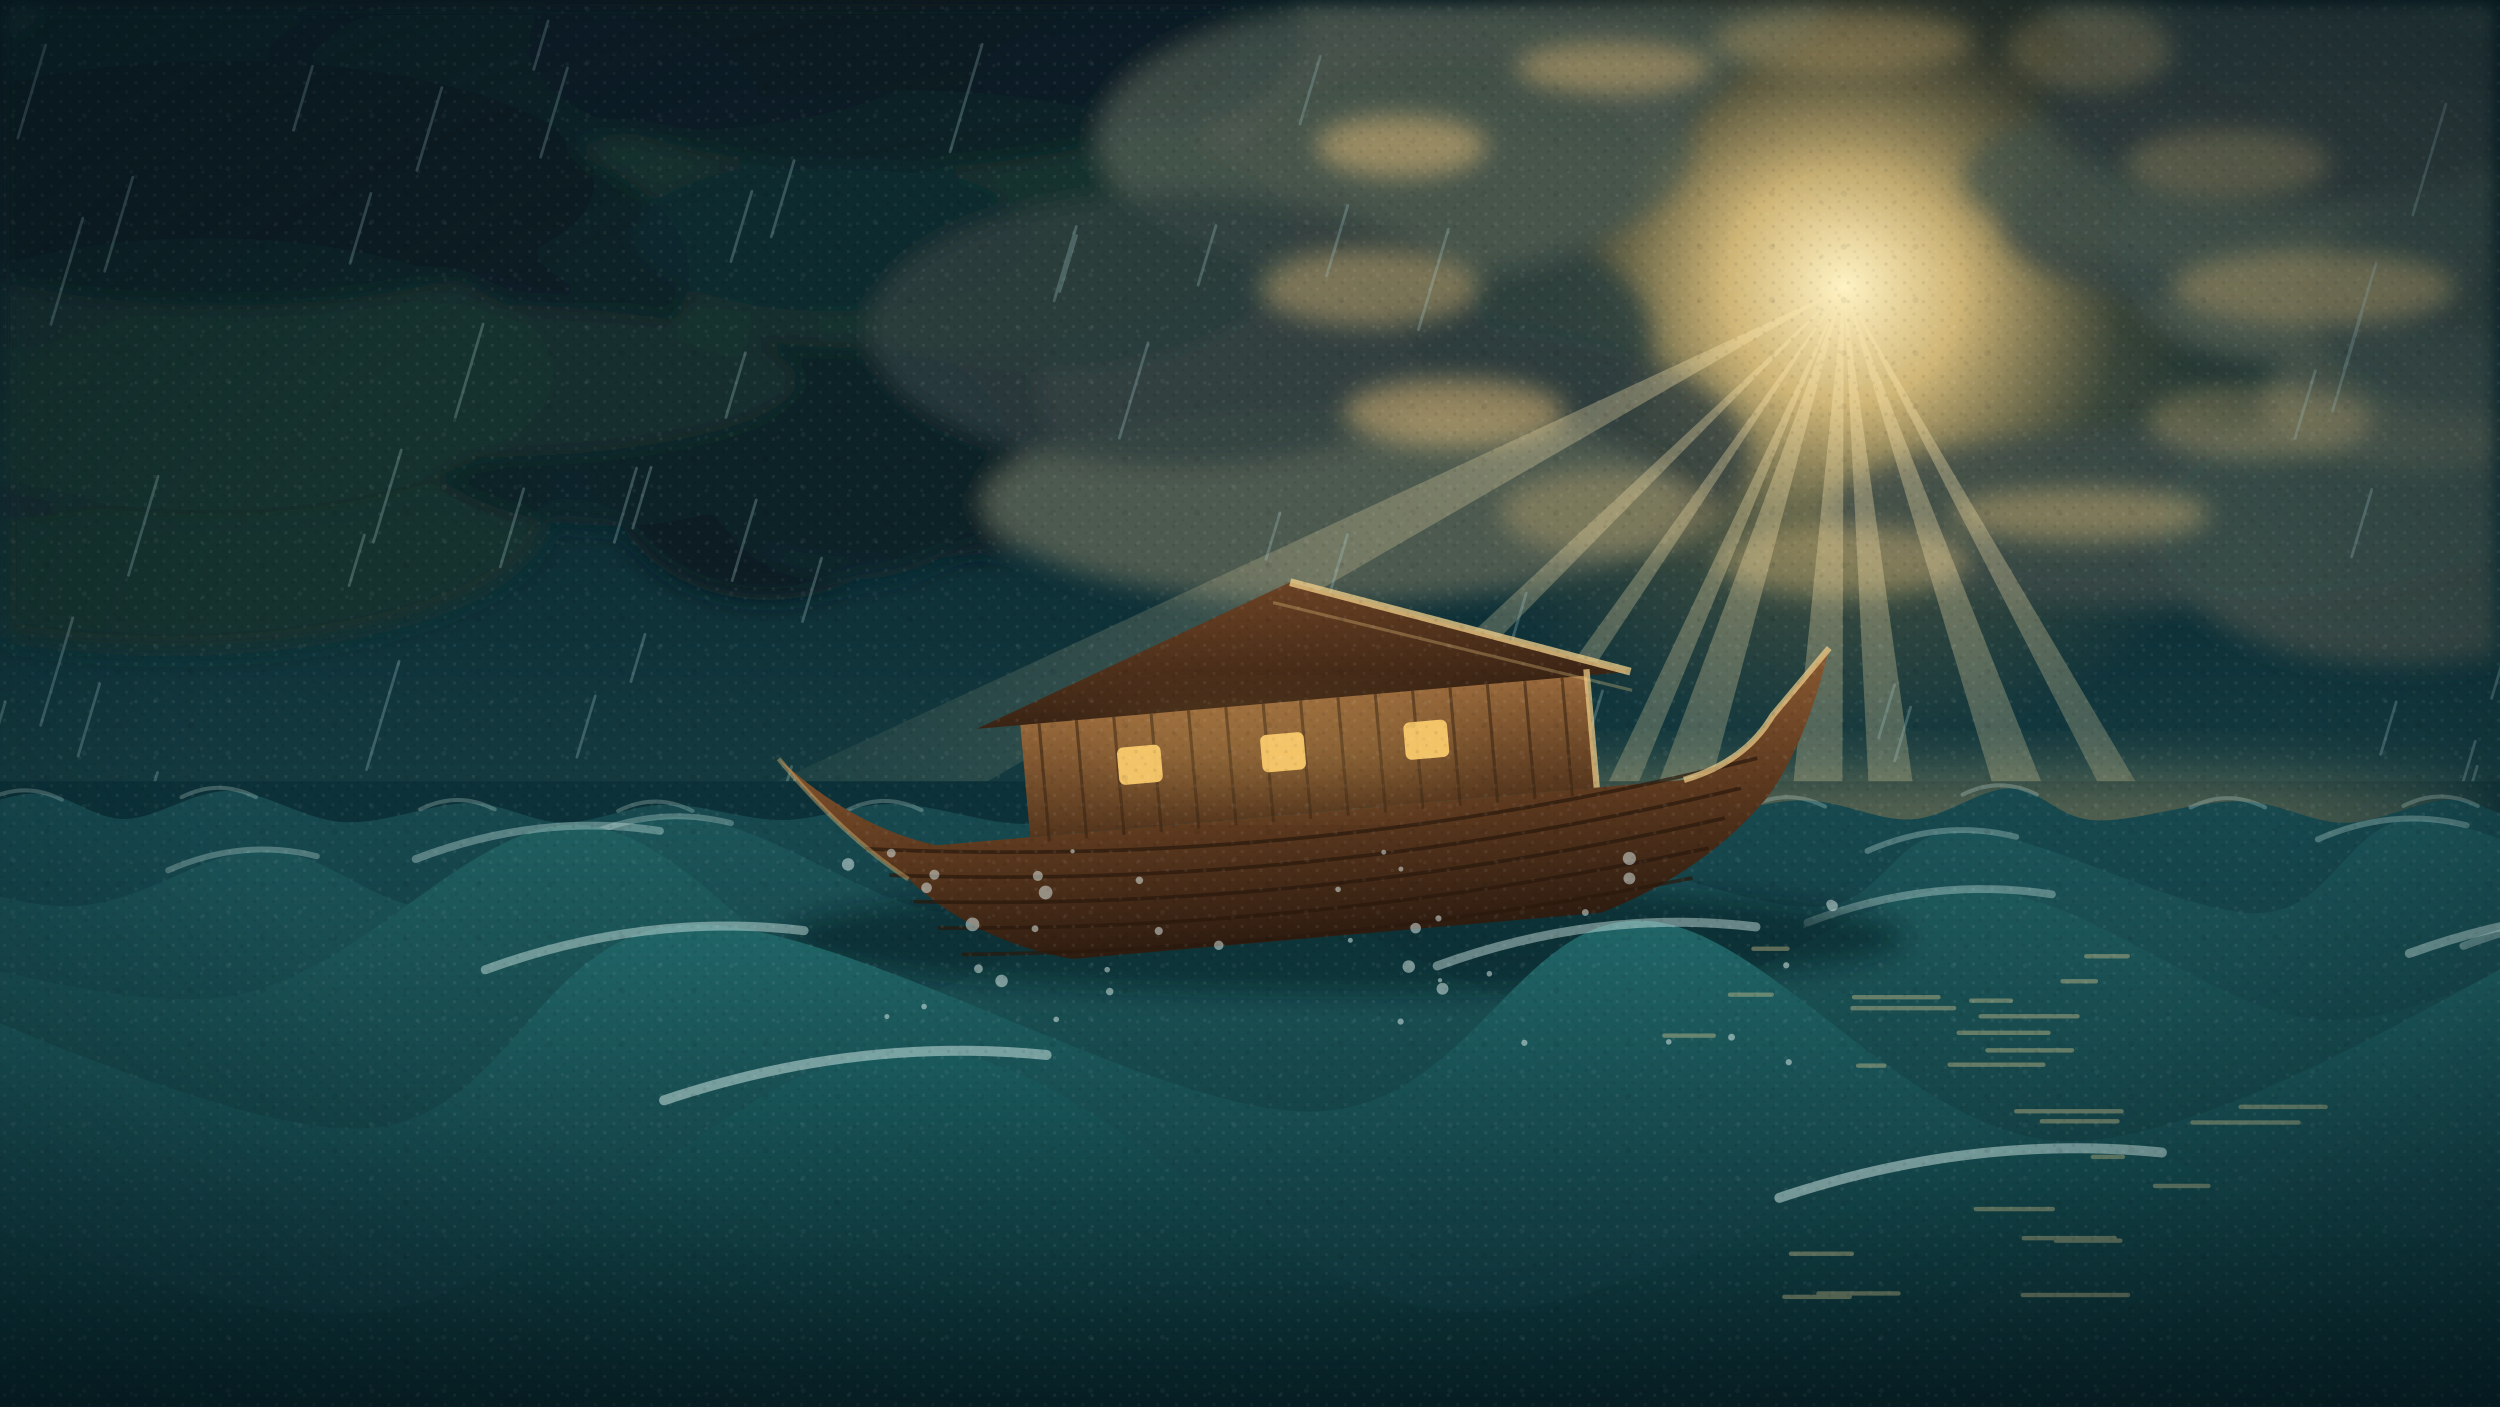
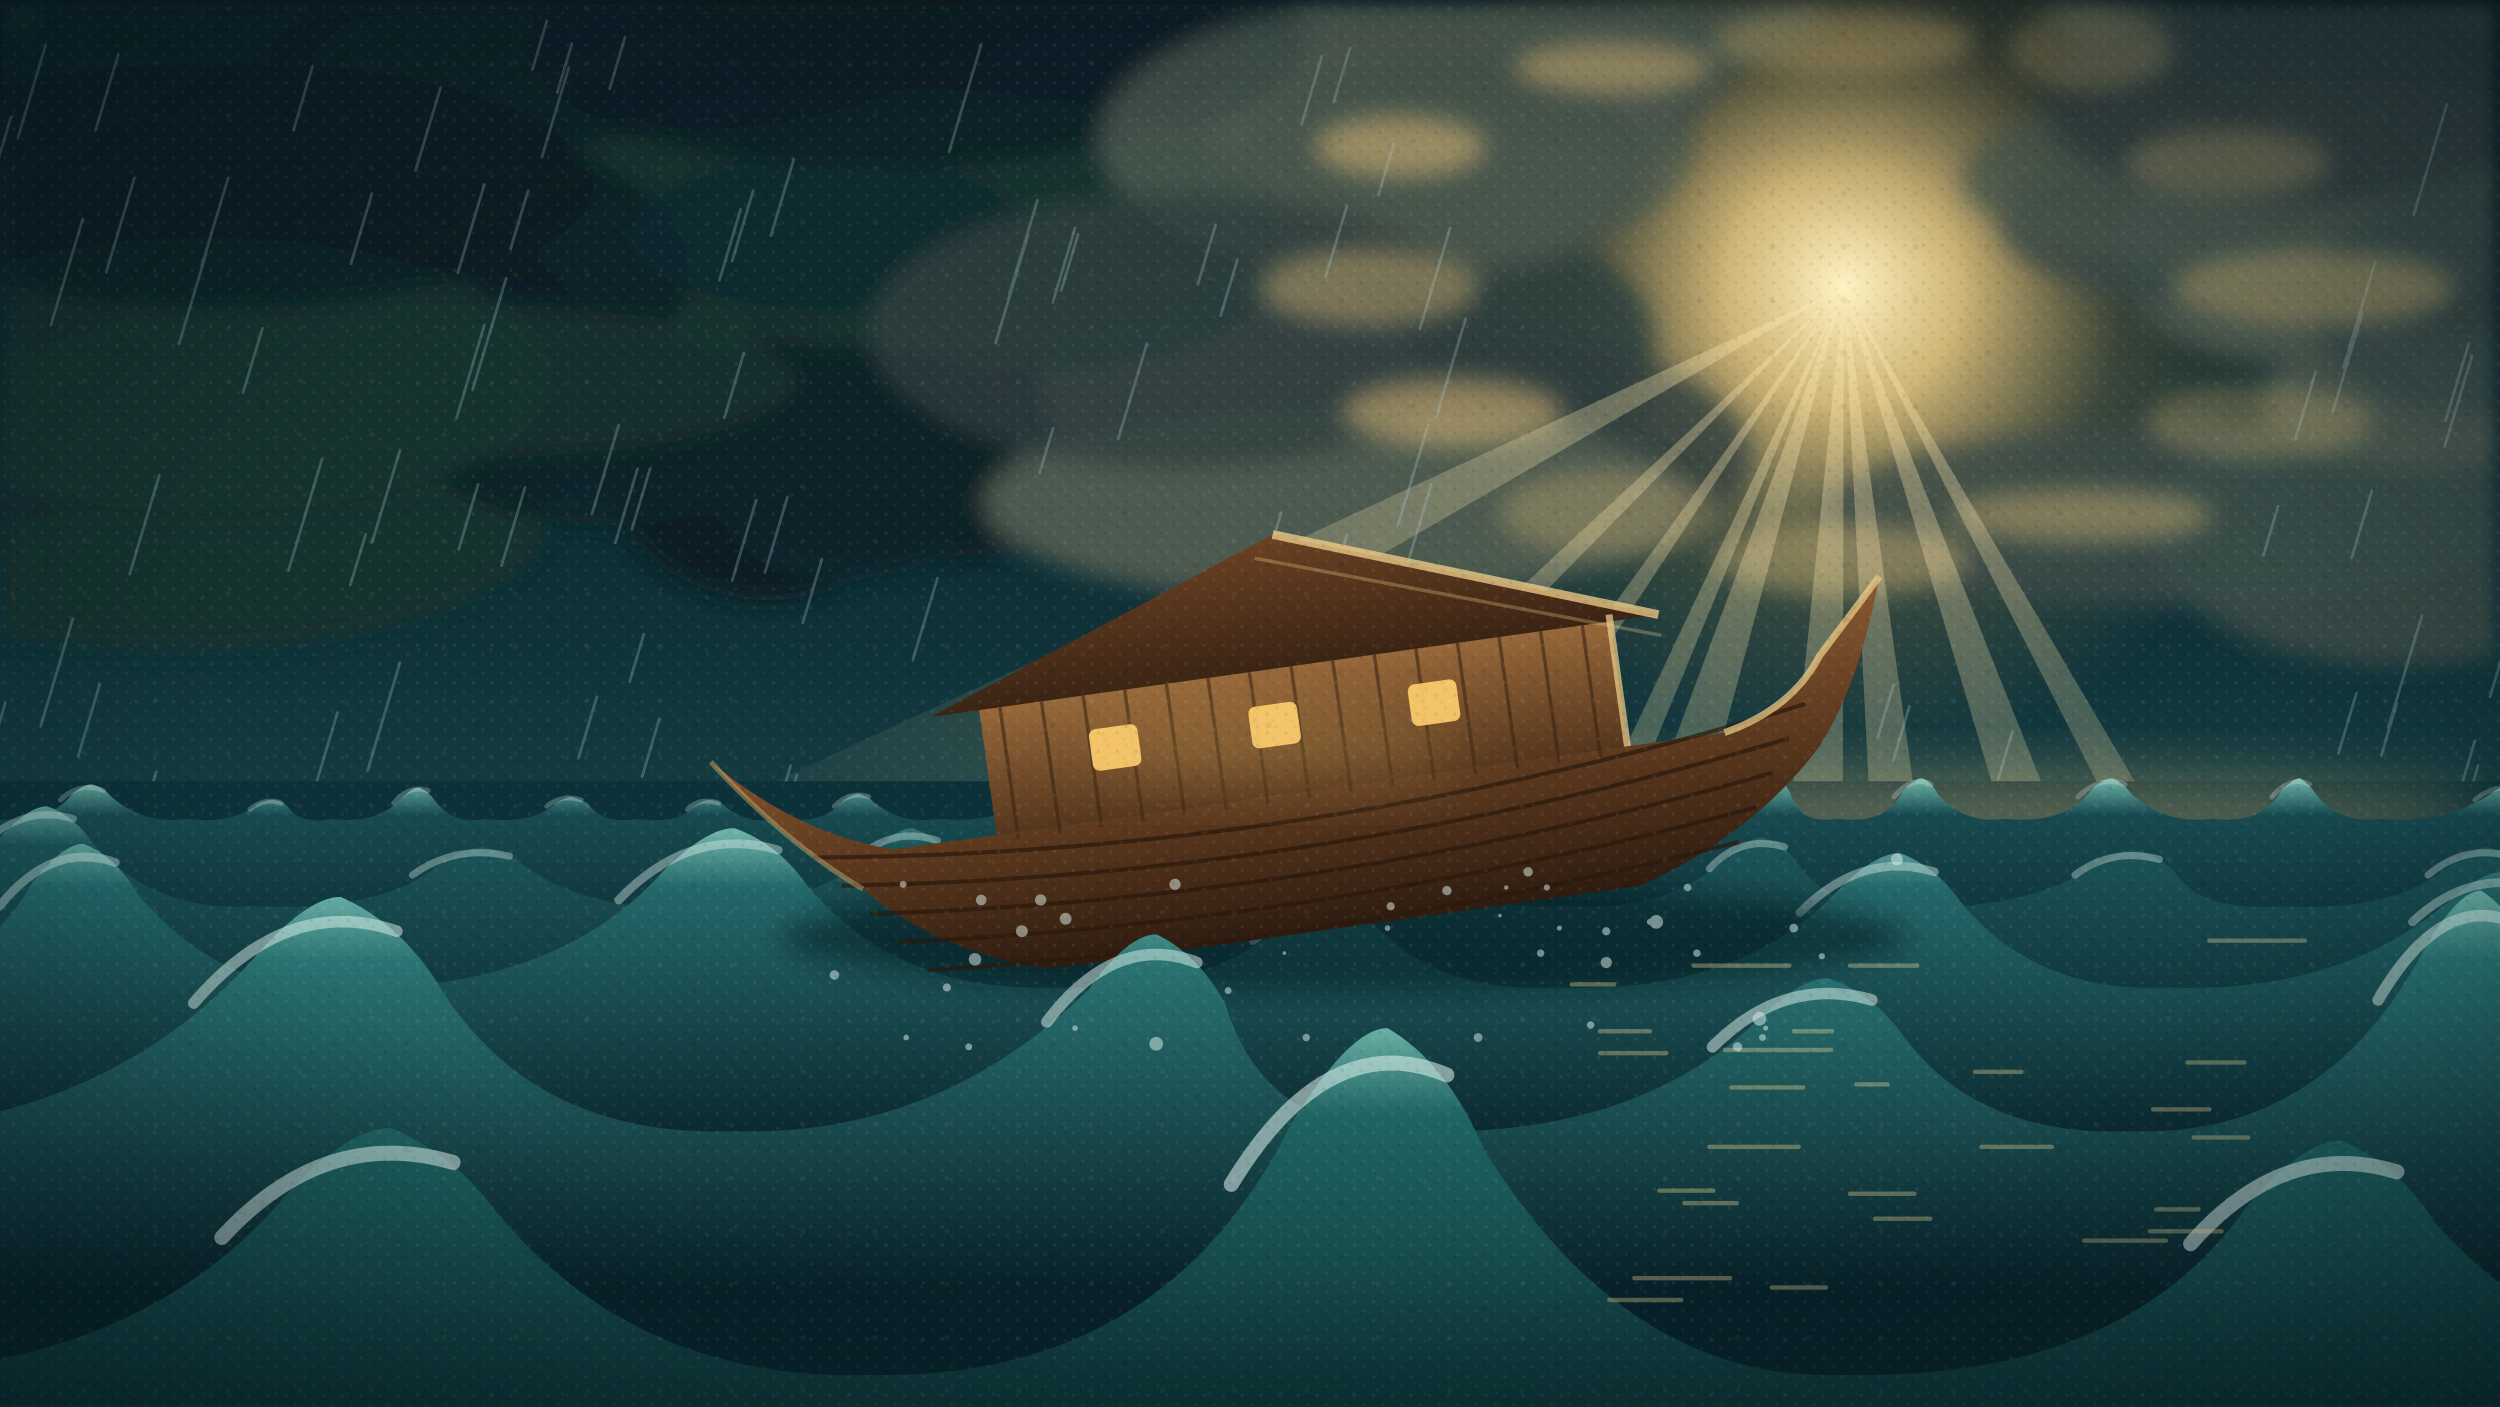
<svg xmlns="http://www.w3.org/2000/svg" viewBox="0 0 800 450" role="img">
  <defs>
    <linearGradient id="na0" x1="0" y1="0" x2="0" y2="1">
      <stop offset="0" stop-color="#061a20" />
      <stop offset="0.45" stop-color="#0f3239" />
      <stop offset="0.75" stop-color="#1d4a4b" />
      <stop offset="1" stop-color="#2e5d58" />
    </linearGradient>
    <radialGradient id="na1" gradientUnits="userSpaceOnUse" cx="590" cy="92" r="150">
      <stop offset="0" stop-color="#fff3c4" stop-opacity="1" />
      <stop offset="0.25" stop-color="#f2cf84" stop-opacity="0.85" />
      <stop offset="0.6" stop-color="#c9a35e" stop-opacity="0.25" />
      <stop offset="1" stop-color="#c9a35e" stop-opacity="0" />
    </radialGradient>
    <radialGradient id="na2" gradientUnits="userSpaceOnUse" cx="590" cy="92" r="420">
      <stop offset="0" stop-color="#ffe9b0" stop-opacity="0.38" />
      <stop offset="1" stop-color="#ffe9b0" stop-opacity="0" />
    </radialGradient>
    <filter id="na3" x="-50%" y="-50%" width="200%" height="200%">
      <feGaussianBlur stdDeviation="4" />
    </filter>
    <filter id="na4" x="-50%" y="-50%" width="200%" height="200%">
      <feGaussianBlur stdDeviation="1.5" />
    </filter>
    <filter id="na5" x="-50%" y="-50%" width="200%" height="200%">
      <feGaussianBlur stdDeviation="10" />
    </filter>
-     <linearGradient id="na6" x1="0" y1="0" x2="0" y2="1">
-       <stop offset="0" stop-color="#174a50" />
+     <linearGradient id="na6" gradientUnits="userSpaceOnUse" x1="0" y1="249.5" x2="0" y2="312">
+       <stop offset="0" stop-color="#6fb3a8" />
+       <stop offset="0.18" stop-color="#174a50" />
      <stop offset="1" stop-color="#0b2a31" />
    </linearGradient>
-     <linearGradient id="na7" x1="0" y1="0" x2="0" y2="1">
-       <stop offset="0" stop-color="#1c5559" />
+     <linearGradient id="na7" gradientUnits="userSpaceOnUse" x1="0" y1="255" x2="0" y2="340">
+       <stop offset="0" stop-color="#6fb3a8" />
+       <stop offset="0.18" stop-color="#1c5559" />
      <stop offset="1" stop-color="#0a2a30" />
    </linearGradient>
-     <linearGradient id="na8" x1="0" y1="0" x2="0" y2="1">
-       <stop offset="0" stop-color="#1f5e60" />
+     <linearGradient id="na8" gradientUnits="userSpaceOnUse" x1="0" y1="266" x2="0" y2="366">
+       <stop offset="0" stop-color="#6fb3a8" />
+       <stop offset="0.18" stop-color="#24686a" />
      <stop offset="1" stop-color="#0a272d" />
    </linearGradient>
    <linearGradient id="na9" x1="0" y1="0" x2="0" y2="1">
      <stop offset="0" stop-color="#8a5a32" />
      <stop offset="0.5" stop-color="#5e3a1f" />
      <stop offset="1" stop-color="#2e1c10" />
    </linearGradient>
    <linearGradient id="na10" x1="0" y1="0" x2="0" y2="1">
      <stop offset="0" stop-color="#9b6b3c" />
      <stop offset="1" stop-color="#55361d" />
    </linearGradient>
    <linearGradient id="na11" x1="0" y1="0" x2="0" y2="1">
      <stop offset="0" stop-color="#6b4224" />
      <stop offset="1" stop-color="#3b2414" />
    </linearGradient>
-     <linearGradient id="na12" x1="0" y1="0" x2="0" y2="1">
-       <stop offset="0" stop-color="#21686a" />
+     <linearGradient id="na12" gradientUnits="userSpaceOnUse" x1="0" y1="284.5" x2="0" y2="412">
+       <stop offset="0" stop-color="#6fb3a8" />
+       <stop offset="0.18" stop-color="#2a7473" />
      <stop offset="1" stop-color="#082128" />
    </linearGradient>
-     <linearGradient id="na13" x1="0" y1="0" x2="0" y2="1">
-       <stop offset="0" stop-color="#1a5b5e" />
+     <linearGradient id="na13" gradientUnits="userSpaceOnUse" x1="0" y1="327.5" x2="0" y2="490">
+       <stop offset="0" stop-color="#6fb3a8" />
+       <stop offset="0.18" stop-color="#1f6563" />
      <stop offset="1" stop-color="#051a1f" />
    </linearGradient>
    <radialGradient id="na14" cx="0.5" cy="0.5" r="0.75">
      <stop offset="0.55" stop-color="#03141a" stop-opacity="0" />
      <stop offset="1" stop-color="#03141a" stop-opacity="0.55" />
    </radialGradient>
    <pattern id="na-gr1" width="6" height="6" patternUnits="userSpaceOnUse">
      <rect x="1" y="2" width="1" height="1" fill="#fff" opacity=".06" />
      <rect x="4" y="5" width="1" height="1" fill="#fff" opacity=".045" />
      <rect x="3" y="0" width="1" height="1" fill="#000" opacity=".07" />
      <rect x="0" y="4" width="1" height="1" fill="#000" opacity=".05" />
      <rect x="5" y="2" width="1" height="1" fill="#000" opacity=".04" />
    </pattern>
    <pattern id="na-gr2" width="23" height="17" patternUnits="userSpaceOnUse">
      <circle cx="4" cy="3" r=".8" fill="#fff" opacity=".05" />
      <circle cx="15" cy="11" r="1" fill="#000" opacity=".06" />
      <circle cx="19" cy="4" r=".6" fill="#fff" opacity=".05" />
      <circle cx="8" cy="14" r=".7" fill="#000" opacity=".05" />
    </pattern>
  </defs>
  <rect width="800" height="450" fill="url(#na0)" />
  <circle cx="590" cy="92" r="150" fill="url(#na1)" />
  <g filter="url(#na3)">
-     <ellipse cx="-29.9" cy="64.9" rx="71.8" ry="23.2" fill="#0a1e24" opacity="1" />
-     <ellipse cx="321.4" cy="78.3" rx="82.7" ry="34.3" fill="#11282d" opacity="0.8" />
-     <ellipse cx="157.9" cy="115.6" rx="59.8" ry="31.9" fill="#0d2328" opacity="0.9" />
-     <ellipse cx="42.8" cy="21.3" rx="101.5" ry="37.4" fill="#0a1e24" opacity="0.9" />
-     <ellipse cx="381.7" cy="24.6" rx="71.5" ry="42.7" fill="#11282d" opacity="0.8" />
-     <ellipse cx="136.1" cy="89.4" rx="99.9" ry="22.4" fill="#0d2328" opacity="0.8" />
-     <ellipse cx="732.8" cy="79.2" rx="56.8" ry="37.9" fill="#4d5a50" opacity="1" />
-     <ellipse cx="245.6" cy="151.3" rx="51.3" ry="40.7" fill="#0a1e24" opacity="1" />
-     <ellipse cx="786.4" cy="34.5" rx="61.7" ry="42.8" fill="#3a4b47" opacity="1" />
-     <ellipse cx="189.3" cy="96.9" rx="51.7" ry="46.7" fill="#0a1e24" opacity="1" />
-     <ellipse cx="272.5" cy="146.1" rx="50.1" ry="39.3" fill="#11282d" opacity="1" />
-     <ellipse cx="442.8" cy="109.1" rx="85.7" ry="44.2" fill="#2f3f3e" opacity="0.9" />
-     <ellipse cx="767.7" cy="169.6" rx="79.8" ry="43.1" fill="#3a4b47" opacity="0.9" />
-     <ellipse cx="164" cy="-10.9" rx="53.6" ry="43.5" fill="#0a1e24" opacity="0.8" />
-     <ellipse cx="271.7" cy="84.7" rx="76.4" ry="34.3" fill="#11282d" opacity="0.8" />
-     <ellipse cx="296" cy="13.2" rx="90.1" ry="36.3" fill="#0d2328" opacity="1" />
-     <ellipse cx="54.7" cy="166.1" rx="119.6" ry="42.1" fill="#16312f" opacity="0.9" />
-     <ellipse cx="287.8" cy="143.6" rx="95.2" ry="35.1" fill="#0a1e24" opacity="0.8" />
-     <ellipse cx="428.3" cy="28.8" rx="117.4" ry="36.8" fill="#3a4b47" opacity="1" />
-     <ellipse cx="96.5" cy="10.3" rx="117.3" ry="40" fill="#0d2328" opacity="0.8" />
-     <ellipse cx="725.9" cy="71.8" rx="85.6" ry="28" fill="#3a4b47" opacity="0.8" />
-     <ellipse cx="195.7" cy="123.9" rx="73.8" ry="44.4" fill="#0d2328" opacity="0.9" />
-     <ellipse cx="-29.2" cy="-16.1" rx="52.3" ry="36.5" fill="#16312f" opacity="0.8" />
-     <ellipse cx="393.9" cy="123.8" rx="62.1" ry="39" fill="#3a4b47" opacity="0.9" />
-     <ellipse cx="179.8" cy="30.3" rx="84.8" ry="38.2" fill="#16312f" opacity="0.9" />
-     <ellipse cx="229.1" cy="73.3" rx="85.7" ry="25.1" fill="#0a1e24" opacity="0.9" />
-     <ellipse cx="451.6" cy="20.6" rx="104.1" ry="31.7" fill="#4d5a50" opacity="0.8" />
-     <ellipse cx="462" cy="53.4" rx="63.8" ry="35.3" fill="#2f3f3e" opacity="1" />
-     <ellipse cx="308.7" cy="11.1" rx="108.7" ry="43.7" fill="#0a1e24" opacity="0.9" />
-     <ellipse cx="177" cy="33.7" rx="66.5" ry="30.1" fill="#11282d" opacity="1" />
-     <ellipse cx="333.2" cy="77.6" rx="81" ry="41.3" fill="#16312f" opacity="0.8" />
-     <ellipse cx="-13.9" cy="128.9" rx="84" ry="38" fill="#11282d" opacity="0.8" />
-     <ellipse cx="696.5" cy="165.3" rx="112.9" ry="28.5" fill="#3a4b47" opacity="0.8" />
-     <ellipse cx="286.2" cy="70.3" rx="119.9" ry="41.5" fill="#16312f" opacity="0.9" />
-     <ellipse cx="128.1" cy="87.4" rx="92.3" ry="47.8" fill="#0a1e24" opacity="0.8" />
-     <ellipse cx="42.8" cy="68.4" rx="117.2" ry="43.6" fill="#11282d" opacity="0.8" />
-     <ellipse cx="283" cy="14.7" rx="113.8" ry="39.1" fill="#0a1e24" opacity="0.8" />
-     <ellipse cx="446.7" cy="45.3" rx="95" ry="43.9" fill="#4d5a50" opacity="0.8" />
-     <ellipse cx="453.2" cy="145.7" rx="106.6" ry="42.1" fill="#2f3f3e" opacity="0.8" />
-     <ellipse cx="150.6" cy="121.8" rx="104.2" ry="24.5" fill="#16312f" opacity="0.9" />
-     <ellipse cx="266.2" cy="75.5" rx="63.7" ry="24.2" fill="#11282d" opacity="0.9" />
-     <ellipse cx="426.8" cy="161.2" rx="111.8" ry="31.6" fill="#4d5a50" opacity="1" />
-     <ellipse cx="376.8" cy="105.6" rx="98.8" ry="43.8" fill="#2f3f3e" opacity="0.8" />
-     <ellipse cx="720.9" cy="-16.8" rx="72.9" ry="47.7" fill="#3a4b47" opacity="0.9" />
-     <ellipse cx="774.4" cy="128.2" rx="50.5" ry="22.3" fill="#4d5a50" opacity="0.9" />
-     <ellipse cx="-29.4" cy="77.1" rx="91.6" ry="35.2" fill="#16312f" opacity="0.9" />
-     <ellipse cx="191.8" cy="18.1" rx="105.9" ry="25" fill="#0a1e24" opacity="0.8" />
-     <ellipse cx="743.2" cy="56.8" rx="114.8" ry="31.2" fill="#4d5a50" opacity="0.8" />
-     <ellipse cx="736.8" cy="32.6" rx="83.2" ry="33" fill="#2f3f3e" opacity="0.8" />
-     <ellipse cx="796.8" cy="96.6" rx="58.7" ry="36.2" fill="#3a4b47" opacity="0.9" />
-     <ellipse cx="526.5" cy="-0.3" rx="59.4" ry="25.2" fill="#4d5a50" opacity="0.8" />
-     <ellipse cx="-15.4" cy="75.2" rx="76.6" ry="37.9" fill="#0d2328" opacity="1" />
-     <ellipse cx="66.2" cy="119.7" rx="110.7" ry="43.6" fill="#16312f" opacity="0.9" />
-     <ellipse cx="71.5" cy="58.6" rx="118.7" ry="39.1" fill="#0a1e24" opacity="0.9" />
+     <ellipse cx="-29.9" cy="65" rx="72" ry="23.2" fill="#0a1e24" opacity="1" />
+     <ellipse cx="321" cy="78" rx="83" ry="34.3" fill="#11282d" opacity="0.8" />
+     <ellipse cx="158" cy="116" rx="60" ry="31.9" fill="#0d2328" opacity="0.9" />
+     <ellipse cx="43" cy="21.3" rx="101" ry="37.4" fill="#0a1e24" opacity="0.9" />
+     <ellipse cx="382" cy="24.6" rx="72" ry="43" fill="#11282d" opacity="0.8" />
+     <ellipse cx="136" cy="89" rx="100" ry="22.4" fill="#0d2328" opacity="0.8" />
+     <ellipse cx="733" cy="79" rx="57" ry="37.9" fill="#4d5a50" opacity="1" />
+     <ellipse cx="246" cy="151" rx="51" ry="41" fill="#0a1e24" opacity="1" />
+     <ellipse cx="786" cy="34.5" rx="62" ry="43" fill="#3a4b47" opacity="1" />
+     <ellipse cx="189" cy="97" rx="52" ry="47" fill="#0a1e24" opacity="1" />
+     <ellipse cx="272" cy="146" rx="50" ry="39.3" fill="#11282d" opacity="1" />
+     <ellipse cx="443" cy="109" rx="86" ry="44" fill="#2f3f3e" opacity="0.9" />
+     <ellipse cx="768" cy="170" rx="80" ry="43" fill="#3a4b47" opacity="0.9" />
+     <ellipse cx="164" cy="-10.9" rx="54" ry="44" fill="#0a1e24" opacity="0.8" />
+     <ellipse cx="272" cy="85" rx="76" ry="34.3" fill="#11282d" opacity="0.8" />
+     <ellipse cx="296" cy="13.2" rx="90" ry="36.3" fill="#0d2328" opacity="1" />
+     <ellipse cx="55" cy="166" rx="120" ry="42" fill="#16312f" opacity="0.9" />
+     <ellipse cx="288" cy="144" rx="95" ry="35.1" fill="#0a1e24" opacity="0.8" />
+     <ellipse cx="428" cy="28.8" rx="117" ry="36.8" fill="#3a4b47" opacity="1" />
+     <ellipse cx="96" cy="10.3" rx="117" ry="40" fill="#0d2328" opacity="0.8" />
+     <ellipse cx="726" cy="72" rx="86" ry="28" fill="#3a4b47" opacity="0.8" />
+     <ellipse cx="196" cy="124" rx="74" ry="44" fill="#0d2328" opacity="0.9" />
+     <ellipse cx="-29.2" cy="-16.1" rx="52" ry="36.5" fill="#16312f" opacity="0.8" />
+     <ellipse cx="394" cy="124" rx="62" ry="39" fill="#3a4b47" opacity="0.9" />
+     <ellipse cx="180" cy="30.3" rx="85" ry="38.2" fill="#16312f" opacity="0.9" />
+     <ellipse cx="229" cy="73" rx="86" ry="25.1" fill="#0a1e24" opacity="0.9" />
+     <ellipse cx="452" cy="20.6" rx="104" ry="31.7" fill="#4d5a50" opacity="0.8" />
+     <ellipse cx="462" cy="53" rx="64" ry="35.3" fill="#2f3f3e" opacity="1" />
+     <ellipse cx="309" cy="11.1" rx="109" ry="44" fill="#0a1e24" opacity="0.9" />
+     <ellipse cx="177" cy="33.7" rx="67" ry="30.1" fill="#11282d" opacity="1" />
+     <ellipse cx="333" cy="78" rx="81" ry="41" fill="#16312f" opacity="0.8" />
+     <ellipse cx="-13.9" cy="129" rx="84" ry="38" fill="#11282d" opacity="0.8" />
+     <ellipse cx="696" cy="165" rx="113" ry="28.5" fill="#3a4b47" opacity="0.8" />
+     <ellipse cx="286" cy="70" rx="120" ry="42" fill="#16312f" opacity="0.9" />
+     <ellipse cx="128" cy="87" rx="92" ry="48" fill="#0a1e24" opacity="0.8" />
+     <ellipse cx="43" cy="68" rx="117" ry="44" fill="#11282d" opacity="0.8" />
+     <ellipse cx="283" cy="14.7" rx="114" ry="39.1" fill="#0a1e24" opacity="0.8" />
+     <ellipse cx="447" cy="45" rx="95" ry="44" fill="#4d5a50" opacity="0.8" />
+     <ellipse cx="453" cy="146" rx="107" ry="42" fill="#2f3f3e" opacity="0.8" />
+     <ellipse cx="151" cy="122" rx="104" ry="24.5" fill="#16312f" opacity="0.9" />
+     <ellipse cx="266" cy="75" rx="64" ry="24.2" fill="#11282d" opacity="0.9" />
+     <ellipse cx="427" cy="161" rx="112" ry="31.6" fill="#4d5a50" opacity="1" />
+     <ellipse cx="377" cy="106" rx="99" ry="44" fill="#2f3f3e" opacity="0.8" />
+     <ellipse cx="721" cy="-16.8" rx="73" ry="48" fill="#3a4b47" opacity="0.9" />
+     <ellipse cx="774" cy="128" rx="50" ry="22.3" fill="#4d5a50" opacity="0.9" />
+     <ellipse cx="-29.4" cy="77" rx="92" ry="35.2" fill="#16312f" opacity="0.9" />
+     <ellipse cx="192" cy="18.1" rx="106" ry="25" fill="#0a1e24" opacity="0.8" />
+     <ellipse cx="743" cy="57" rx="115" ry="31.2" fill="#4d5a50" opacity="0.8" />
+     <ellipse cx="737" cy="32.6" rx="83" ry="33" fill="#2f3f3e" opacity="0.8" />
+     <ellipse cx="797" cy="97" rx="59" ry="36.2" fill="#3a4b47" opacity="0.9" />
+     <ellipse cx="526" cy="-0.3" rx="59" ry="25.2" fill="#4d5a50" opacity="0.8" />
+     <ellipse cx="-15.4" cy="75" rx="77" ry="37.9" fill="#0d2328" opacity="1" />
+     <ellipse cx="66" cy="120" rx="111" ry="44" fill="#16312f" opacity="0.9" />
+     <ellipse cx="71" cy="59" rx="119" ry="39.1" fill="#0a1e24" opacity="0.9" />
  </g>
  <g filter="url(#na3)">
-     <ellipse cx="740.2" cy="92" rx="45.4" ry="11.7" fill="#e9c27a" opacity="0.4" />
-     <ellipse cx="723.2" cy="134.7" rx="36.1" ry="12.2" fill="#e9c27a" opacity="0.3" />
-     <ellipse cx="665.5" cy="164.6" rx="41.7" ry="8.6" fill="#e9c27a" opacity="0.4" />
-     <ellipse cx="590.1" cy="179.4" rx="40.7" ry="11.4" fill="#e9c27a" opacity="0.4" />
-     <ellipse cx="515.4" cy="164" rx="35.2" ry="13.7" fill="#e9c27a" opacity="0.3" />
-     <ellipse cx="465.5" cy="132.1" rx="35.5" ry="10.9" fill="#e9c27a" opacity="0.5" />
-     <ellipse cx="438.3" cy="92.1" rx="35.4" ry="12.2" fill="#e9c27a" opacity="0.4" />
-     <ellipse cx="448.4" cy="46.8" rx="27.4" ry="9.9" fill="#e9c27a" opacity="0.5" />
-     <ellipse cx="516.4" cy="21.5" rx="31.3" ry="8.4" fill="#e9c27a" opacity="0.5" />
-     <ellipse cx="589.7" cy="13" rx="41.9" ry="10.3" fill="#e9c27a" opacity="0.4" />
-     <ellipse cx="668.7" cy="15.8" rx="26.3" ry="13.6" fill="#e9c27a" opacity="0.3" />
-     <ellipse cx="713" cy="52.3" rx="32.8" ry="11.2" fill="#e9c27a" opacity="0.3" />
-   </g>
-   <path d="M590 92L854.5 539.7L827.4 554.6ZM590 92L783 574.9L739.2 590.1ZM590 92L661.7 607L615.9 611.4ZM590 92L588.6 612L537.5 609.3ZM590 92L455.4 594.3L407.9 579.1ZM590 92L390.9 572.4L366.6 561.6ZM590 92L304.2 526.4L285.4 513.4ZM590 92L225.6 463L209 445.9ZM590 92L139.6 351.8L118.1 310.3Z" fill="url(#na2)" />
-   <path d="M-38.1 395.2l-5.8 19.3M641.4 310.6l-9.4 31.3M766.2 261l-4.7 15.6M213.2 353.2l-4.5 15M357.3 351.6l-9.4 31.5M792.7 245.2l-5.6 18.7M582.9 294.1l-10.7 35.7M208.3 149.6l-5.8 19.4M755.9 99.8l-9.5 31.7M782.7 33.3l-10.6 35.5M31.9 218.8l-6.9 23.1M42.5 56.7l-9 30.1M431.2 171l-8.2 27.4M649.3 305.2l-10.5 35.2M190.5 222.7l-5.9 19.6M-24.1 287.9l-10.2 34.1M528.6 252.9l-9.8 32.8M819.7 7.3l-7 23.2M240.6 61.2l-6.7 22.5M254.1 51.4l-7.3 24.4M759 156.6l-6.5 21.6M629.8 273.5l-6.7 22.5M23.3 197.7l-10.3 34.4M147.2 286.7l-9.8 32.7M640.1 267.1l-10.4 34.8M739.4 276.2l-6.6 22.1M529.1 388.1l-10.1 33.8M238.5 112.9l-6.2 20.7M175.4 6.7l-4.6 15.5M792.1 237.2l-9.2 30.5M766.8 224.6l-5 16.8M128.4 144l-8.9 29.5M243.4 353.6l-7.1 23.6M367.4 109.7l-9.2 30.5M810.6 184.1l-7.5 25M167.6 156.4l-7.5 25M242 160l-7.7 25.8M344.5 75.4l-5.4 17.9M463.5 73.3l-9.6 32.2M116.6 302.9l-7.7 25.5M203.7 149.8l-7.1 23.7M243.4 332.6l-4.6 15.2M127.7 211.6l-10.4 34.7M366.2 236.3l-9.9 32.9M733.6 299.6l-5.2 17.2M507.7 362.1l-5.4 17.9M182.9 354.1l-4.8 16.1M253.3 245.3l-9.5 31.7M634.8 277.9l-5.2 17.5M181.6 21.7l-8.6 28.6M489.6 339.6l-6.5 21.6M545.5 393.2l-10.4 34.6M-44.8 167.4l-8.5 28.2M772.5 254.9l-5.5 18.3M118.7 61.9l-6.7 22.4M690 320.7l-6.6 21.9M400.1 272.5l-9.7 32.2M760.3 84.4l-10.1 33.6M1.7 224.6l-9.1 30.5M314.3 14.2l-10.3 34.4M230.4 270.8l-4.6 15.2M488.4 189.8l-9.2 30.6M315.8 353.1l-8.6 28.7M581.7 329l-5.6 18.8M841.8 249.5l-9.6 32.1M804.5 199.5l-7.2 24M175.2 391.6l-8.8 29.3M452.8 318.8l-5.3 17.6M375.8 299.8l-10.1 33.6M289 304.6l-6.5 21.7M206.4 203l-4.5 15.1M512.8 221.1l-10.2 33.8M334.9 252.9l-10.6 35.4M-18.7 59.5l-5.9 19.5M488.6 387.8l-10.5 35.1M220.8 300.6l-6.8 22.8M-18.8 283.8l-7.2 23.9M333.1 274.4l-7 23.2M48 273.2l-5.9 19.5M50.6 152.4l-9.5 31.7M606.3 219.1l-5.1 16.9M344.4 72.5l-7.1 23.8M297.2 340.3l-9.8 32.7M389.1 72.2l-5.7 19M611.4 226.3l-5.1 17.2M50.4 247.2l-10.6 35.2M711.1 273.7l-6.4 21.4M14.6 14.4l-8.9 29.8M262.9 178.6l-6.1 20.3M380 341.8l-8.6 28.6M422.5 18l-6.5 21.7M461 297.1l-7.7 25.6M297.1 278.6l-5.4 17.9M141.4 28l-8 26.5M199.9 326l-10 33.3M-11.2 264.4l-4.7 15.8M613.4 334.2l-6.3 21.1M480.5 219.4l-8 26.6M-20.3 320.6l-7.7 25.7M472.5 357.9l-9.3 30.8M100 21.2l-6.1 20.5M-24 178.6l-4.7 15.5M379.1 230l-6.5 21.8M473.1 290.9l-9.5 31.6M116.6 171.2l-4.9 16.2M718.5 316.1l-6 19.9M250.4 289.4l-8.4 28M154.6 103.7l-8.9 29.8M409.6 164.1l-4.5 14.9M718.6 313.7l-9.2 30.6M521.5 256.7l-5.2 17.3M118 288.3l-8.6 28.6M431.3 65.7l-6.8 22.6M545.4 383.4l-10 33.2M53 365.4l-7.3 24.4M740.9 118.7l-6.5 21.6M702.4 297.7l-7.4 24.5M-5.7 225.8l-7.2 24M202.8 372.3l-9.4 31.2M254.7 248.2l-6.7 22.3M166.5 275.4l-8.9 29.8M26.5 69.8l-10.2 34" stroke="#a9cdd0" stroke-width=".9" opacity=".28" stroke-linecap="round" />
+     <ellipse cx="740" cy="92" rx="45" ry="11.7" fill="#e9c27a" opacity="0.4" />
+     <ellipse cx="723" cy="135" rx="36.1" ry="12.2" fill="#e9c27a" opacity="0.3" />
+     <ellipse cx="666" cy="165" rx="42" ry="8.6" fill="#e9c27a" opacity="0.4" />
+     <ellipse cx="590" cy="179" rx="41" ry="11.4" fill="#e9c27a" opacity="0.4" />
+     <ellipse cx="515" cy="164" rx="35.2" ry="13.7" fill="#e9c27a" opacity="0.3" />
+     <ellipse cx="465" cy="132" rx="35.5" ry="10.9" fill="#e9c27a" opacity="0.5" />
+     <ellipse cx="438" cy="92" rx="35.4" ry="12.2" fill="#e9c27a" opacity="0.4" />
+     <ellipse cx="448" cy="47" rx="27.4" ry="9.9" fill="#e9c27a" opacity="0.5" />
+     <ellipse cx="516" cy="21.5" rx="31.3" ry="8.4" fill="#e9c27a" opacity="0.5" />
+     <ellipse cx="590" cy="13" rx="42" ry="10.3" fill="#e9c27a" opacity="0.4" />
+     <ellipse cx="669" cy="15.8" rx="26.3" ry="13.6" fill="#e9c27a" opacity="0.3" />
+     <ellipse cx="713" cy="52" rx="32.8" ry="11.2" fill="#e9c27a" opacity="0.3" />
+   </g>
+   <path d="M590 92L854 540L827 555ZM590 92L783 575L739 590ZM590 92L662 607L616 611ZM590 92L589 612L537 609ZM590 92L455 594L408 579ZM590 92L391 572L367 562ZM590 92L304 526L285 513ZM590 92L226 463L209 446ZM590 92L140 352L118 310Z" fill="url(#na2)" />
+   <path d="M-38.1 395l-5.8 19.3M641 311l-9.4 31.3M766 261l-4.7 15.6M213 353l-4.5 15M357 352l-9.4 31.5M793 245l-5.6 18.7M583 294l-10.7 35.7M208 150l-5.8 19.4M756 100l-9.5 31.7M783 33.3l-10.6 35.5M31.9 219l-6.9 23.1M43 57l-9 30.1M431 171l-8.2 27.4M649 305l-10.5 35.2M191 223l-5.9 19.6M-24.1 288l-10.2 34.1M529 253l-9.8 32.8M820 7.3l-7 23.2M241 61l-6.7 22.5M254 51l-7.3 24.4M759 157l-6.5 21.6M630 273l-6.7 22.5M23.3 198l-10.3 34.4M147 287l-9.8 32.7M640 267l-10.4 34.8M739 276l-6.6 22.1M529 388l-10.1 33.8M238 113l-6.2 20.7M175 6.7l-4.6 15.5M792 237l-9.2 30.5M767 225l-5 16.8M128 144l-8.9 29.5M243 354l-7.1 23.6M367 110l-9.2 30.5M811 184l-7.5 25M168 156l-7.5 25M242 160l-7.7 25.8M345 75l-5.4 17.9M464 73l-9.6 32.2M117 303l-7.7 25.5M204 150l-7.1 23.7M243 333l-4.6 15.2M128 212l-10.4 34.7M366 236l-9.9 32.9M734 300l-5.2 17.2M508 362l-5.4 17.9M183 354l-4.8 16.1M253 245l-9.5 31.7M635 278l-5.2 17.5M182 21.7l-8.6 28.6M490 340l-6.5 21.6M545 393l-10.4 34.6M-45 167l-8.5 28.2M773 255l-5.5 18.3M119 62l-6.7 22.4M690 321l-6.6 21.9M400 273l-9.7 32.2M760 84l-10.1 33.6M1.7 225l-9.1 30.5M314 14.2l-10.3 34.4M230 271l-4.6 15.2M488 190l-9.2 30.6M316 353l-8.6 28.7M582 329l-5.6 18.8M842 250l-9.6 32.1M804 199l-7.2 24M175 392l-8.8 29.3M453 319l-5.3 17.6M376 300l-10.1 33.6M289 305l-6.5 21.7M206 203l-4.5 15.1M513 221l-10.2 33.8M335 253l-10.6 35.4M-18.7 60l-5.9 19.5M489 388l-10.5 35.1M221 301l-6.8 22.8M-18.8 284l-7.2 23.9M333 274l-7 23.2M48 273l-5.9 19.5M51 152l-9.5 31.7M606 219l-5.1 16.9M344 73l-7.1 23.8M297 340l-9.8 32.7M389 72l-5.7 19M611 226l-5.1 17.2M50 247l-10.6 35.2M711 274l-6.4 21.4M14.6 14.4l-8.9 29.8M263 179l-6.1 20.3M380 342l-8.6 28.6M423 18l-6.5 21.7M461 297l-7.7 25.6M297 279l-5.4 17.9M141 28l-8 26.5M200 326l-10 33.3M-11.2 264l-4.7 15.8M613 334l-6.3 21.1M480 219l-8 26.6M-20.3 321l-7.7 25.7M472 358l-9.3 30.8M100 21.2l-6.1 20.5M-24 179l-4.7 15.5M379 230l-6.5 21.8M473 291l-9.5 31.6M117 171l-4.9 16.2M719 316l-6 19.9M250 289l-8.4 28M155 104l-8.9 29.8M410 164l-4.5 14.9M719 314l-9.2 30.6M521 257l-5.2 17.3M118 288l-8.6 28.6M431 66l-6.8 22.6M545 383l-10 33.2M53 365l-7.3 24.4M741 119l-6.5 21.6M702 298l-7.4 24.5M-5.7 226l-7.2 24M203 372l-9.4 31.2M255 248l-6.7 22.3M167 275l-8.9 29.8M26.5 70l-10.2 34M554 321l-9.6 31.8M553 381l-10.7 35.7M644 234l-4.6 15.3M329 75l-10.4 34.8M726 265l-6.5 21.7M169 61l-5.6 18.6M457 136l-9.8 32.6M469 102l-9.4 31.5M775 197l-10.8 35.9M838 181l-9.1 30.2M596 323l-7.4 24.7M240 383l-7.5 24.9M84 105l-6.2 20.6M332 64l-9 30.1M249 337l-7.1 23.7M491 290l-8.4 28M285 380l-8.7 28.9M337 137l-4.3 14.3M200 11.9l-4.9 16.5M34.5 316l-5.2 17.3M791 114l-8.7 28.9M517 238l-5.6 18.5M252 159l-7.2 24.2M477 250l-4.6 15.4M66 81l-8.7 29M660 362l-5.5 18.4M103 147l-10.7 35.6M432 15.4l-5.2 17.2M64 297l-5.3 17.7M108 228l-7.7 25.6M544 364l-5.9 19.8M446 46l-4.9 16.4M445 325l-5.7 19M155 59l-8.5 28.3M162 89l-10.8 35.8M790 110l-7.4 24.6M3.5 37.5l-10.2 33.9M300 185l-7.9 26.2M754 222l-5.7 19.1M405 177l-5.2 17.3M237 67l-6.8 22.7M170 321l-5.6 18.6M73 57l-8.5 28.2M396 83l-5.4 18M183 14l-4.7 15.6M710 353l-6.2 20.7M452 224l-9.9 33.1M37.9 17.3l-7.3 24.3M211 230l-5.5 18.4M479 265l-9.4 31.3M756 400l-5.7 19M213 270l-6.5 21.8M458 155l-8.9 29.8M126 251l-9.8 32.8M153 155l-6.2 20.8M-50 175l-10.2 34.2M-50 127l-6.5 21.8M729 162l-4.7 15.7M198 136l-8.6 28.5" stroke="#a9cdd0" stroke-width=".9" opacity=".28" stroke-linecap="round" />
  <rect y="250" width="800" height="200" fill="#0c3138" />
  <ellipse cx="600" cy="262" rx="200" ry="14" fill="#f0cd86" opacity=".35" filter="url(#na5)" />
-   <path d="M-67 255.4C-60.5 256.6 -41.3 263 -28.3 262.8C-15.2 262.5 0 254 11.4 253.9C22.7 253.8 29.6 262.2 40 262.1C50.3 261.9 61.8 252.9 73.5 253.1C85.2 253.3 97.4 262.5 110.1 263.1C122.8 263.8 138.2 257 149.9 257C161.6 257 169.7 263.1 180.2 263.2C190.8 263.3 201.5 257.6 213.2 257.5C224.8 257.3 237.9 262.4 250.1 262.4C262.3 262.4 273.4 257.1 286.5 257.3C299.6 257.5 316.4 264.1 328.7 263.6C341.1 263.1 350 254.3 360.5 254.3C371.1 254.4 380.9 263.5 391.9 263.9C402.9 264.4 413.7 257.2 426.5 257C439.2 256.8 455.3 262.6 468.2 262.6C481.2 262.5 493.6 256.6 504 256.8C514.5 257 519 264.1 530.9 264C542.8 263.9 562.1 256.4 575.6 256.1C589 255.8 600.3 262.8 611.6 262.2C622.9 261.6 633.6 252.2 643.4 252.3C653.2 252.3 658.2 261.8 670.4 262.5C682.5 263.2 703 256.2 716.4 256.4C729.7 256.5 739.2 263.4 750.5 263.3C761.9 263.2 774.2 255.9 784.5 255.9C794.7 255.8 800.8 263.3 812.2 262.9C823.6 262.4 846.2 254.6 853 253L853 460L-67 460Z" fill="url(#na6)" />
-   <path d="M-82.4 257.4Q-70.5 251.4 -58.6 257.4M-4 255.9Q7.9 249.9 19.8 255.9M58.1 255.1Q70 249.1 81.9 255.1M134.5 259Q146.4 253 158.3 259M197.8 259.5Q209.7 253.5 221.6 259.5M271.1 259.3Q283 253.3 294.9 259.3M345.1 256.3Q357 250.3 368.9 256.3M411.1 259Q423 253 434.9 259M488.6 258.8Q500.5 252.8 512.4 258.8M560.2 258.1Q572.1 252.1 584 258.1M628 254.3Q639.9 248.3 651.8 254.3M701 258.4Q712.9 252.4 724.8 258.4M769.1 257.9Q781 251.9 792.9 257.9M837.6 255Q849.5 249 861.4 255" stroke="#d8eee9" stroke-width="1.3" fill="none" opacity="0.25" stroke-linecap="round" />
-   <path d="M-74 261.7C-58.7 266.4 -8.6 288.2 17.8 289.9C44.2 291.6 63.8 271.9 84.6 272C105.4 272.1 120.5 292.3 142.6 290.6C164.7 288.8 190.6 261.2 217.1 261.4C243.6 261.7 279.5 290.4 301.7 291.9C323.9 293.4 330 270.5 350.3 270.6C370.6 270.6 399.2 291.8 423.5 292.2C447.8 292.6 469.6 273.3 496 273C522.3 272.7 559.6 291.4 581.7 290.2C603.8 289 605 265.5 628.4 265.8C651.9 266.1 698.5 292.8 722.5 292.2C746.5 291.6 751.4 262.6 772.5 262.1C793.5 261.7 836.1 285.2 848.9 289.8L848.9 460L-74 460Z" fill="url(#na7)" />
-   <path d="M-104.8 268.2Q-81 257.7 -57.2 263.7M53.8 278.5Q77.6 268 101.4 274M186.3 267.9Q210.1 257.4 233.9 263.4M319.5 277.1Q343.3 266.6 367.1 272.6M465.2 279.5Q489 269 512.8 275M597.6 272.3Q621.4 261.8 645.2 267.8M741.7 268.6Q765.5 258.1 789.3 264.1" stroke="#d8eee9" stroke-width="1.9" fill="none" opacity="0.3" stroke-linecap="round" />
-   <path d="M-83 288.1C-57.7 293.3 24.4 323.4 68.8 319.4C113.2 315.4 148.1 263.9 183.6 263.9C219 263.9 248.4 316.3 281.5 319.2C314.6 322.1 343.7 280.1 382.2 281.1C420.8 282.1 471.6 324.9 512.8 325.4C553.9 325.9 590.5 284 629 284.2C667.6 284.4 709.2 325.2 744.1 326.4C779.1 327.7 823.1 297.5 838.9 291.7L838.9 460L-83 460Z" fill="url(#na8)" />
-   <path d="M-133.6 299.1Q-94.5 284.1 -55.4 290.1M133 274.9Q172.1 259.9 211.2 265.9M331.6 292.1Q370.7 277.1 409.8 283.1M578.4 295.2Q617.5 280.2 656.6 286.2M788.3 302.7Q827.4 287.7 866.5 293.7" stroke="#d8eee9" stroke-width="2.5" fill="none" opacity="0.35" stroke-linecap="round" />
+   <path d="M-60 262Q-43 264 -34.7 256Q-31.3 254 -29 254Q-25.6 255 -23.3 257Q-15.7 264 -3.2 262Q15.7 264 23.1 254Q26.9 251 29.4 251Q33.2 252 35.7 255Q46 264 60 262Q74 264 83 257Q85 256 87 256Q90 256 92 258Q96 264 106 262Q121 264 129 255Q132 252 134 252Q137 253 139 256Q145 264 155 262Q170 264 178 257Q181 255 183 255Q186 256 188 257Q193 264 204 262Q217 264 222 258Q225 256 227 256Q230 256 232 258Q239 264 249 262Q264 264 270 256Q273 254 275 254Q278 255 280 257Q289 264 300 262Q320 264 332 254Q336 250 338 250Q342 252 345 254Q353 264 368 262Q387 264 400 256Q404 254 406 254Q410 255 413 257Q417 264 430 262Q446 264 456 257Q459 255 461 255Q464 256 466 258Q471 264 483 262Q499 264 505 254Q508 250 511 250Q514 252 516 255Q525 264 536 262Q552 264 562 253Q565 249 568 249Q571 250 573 254Q576 264 588 262Q604 264 609 253Q613 249 615 249Q618 250 620 254Q629 264 641 262Q661 264 669 253Q673 249 676 249Q680 251 682 254Q693 264 708 262Q724 264 730 253Q734 249 736 249Q739 251 741 254Q749 264 761 262Q782 264 797 254Q801 251 804 251Q808 252 811 255Q817 264 833 262Q849 264 857 256Q860 254 863 254Q866 255 868 257Q875 264 887 262L860 460L-60 460Z" fill="url(#na6)" />
+   <path d="M-38.1 258Q-32.4 253 -25.6 255M19.3 256Q25.6 250 33.2 253M80 259Q85 255 90 257M126 257Q131 251 137 253M175 258Q180 254 186 256M220 259Q224 255 230 257M267 258Q272 253 278 255M327 256Q334 249 342 252M396 258Q403 253 410 255M453 258Q458 254 464 256M502 256Q507 249 514 252M559 255Q564 248 571 251M606 255Q612 248 618 251M665 255Q672 248 680 251M727 255Q733 248 739 251M792 256Q799 250 808 253M854 258Q859 253 866 255" stroke="#e2f3ee" stroke-width="1.6" fill="none" opacity="0.25" stroke-linecap="round" />
+   <path d="M-60 290Q-17.9 292 1 267Q9.4 258 15.1 258Q23.5 261 29.1 269Q49 292 80 290Q122 292 140 277Q149 271 155 271Q163 273 169 278Q190 292 221 290Q258 292 280 272Q287 265 292 265Q300 268 305 274Q317 292 344 290Q391 292 410 269Q419 261 426 261Q435 264 441 271Q467 292 501 290Q534 292 553 274Q560 268 564 268Q571 270 575 276Q586 292 610 290Q646 292 671 277Q679 272 683 272Q691 274 696 279Q704 292 731 290Q766 292 784 277Q792 271 796 271Q803 273 808 278Q824 292 850 290Q897 292 918 269Q927 260 934 260Q943 263 949 271Q974 292 1009 290L860 460L-60 460Z" fill="url(#na7)" />
+   <path d="M-7.4 272Q6.6 257 23.5 262M132 280Q146 270 163 274M273 276Q285 264 300 269M400 274Q416 260 435 265M547 278Q557 267 571 271M664 280Q676 271 691 275M777 280Q789 270 803 274M908 274Q924 259 943 265" stroke="#e2f3ee" stroke-width="2.3" fill="none" opacity="0.35" stroke-linecap="round" />
+   <path d="M-60 316Q-9.5 318 9.9 283Q20 270 26.8 270Q36.9 274 44 286Q71 318 108 316Q177 318 212 279Q226 265 235 265Q249 270 258 283Q287 318 338 316Q386 318 410 296Q420 289 426 289Q436 292 442 298Q463 318 499 316Q557 318 588 285Q600 273 608 273Q619 277 627 288Q651 318 694 316Q748 318 783 289Q794 279 801 279Q812 282 819 292Q835 318 875 316L860 460L-60 460Z" fill="url(#na8)" />
+   <path d="M-0.2 290Q16.7 269 36.9 276M198 288Q221 264 249 272M401 301Q417 288 436 293M576 292Q596 272 619 279M772 295Q790 278 812 284" stroke="#e2f3ee" stroke-width="2.8" fill="none" opacity="0.4" stroke-linecap="round" />
  <ellipse cx="430" cy="300" rx="180" ry="18" fill="#04161b" opacity=".5" filter="url(#na3)" />
-   <g transform="translate(420 268) rotate(-5)">
+   <g transform="translate(420 262) rotate(-8) scale(1.12)">
    <path d="M-168 -40Q-150 -14-130 2Q-110 24-80 32L90 32Q124 22 146 0Q160 -16 170 -46L150 -26Q140 -12 120 -8L-120 -8Q-146 -16-168 -40Z" fill="url(#na9)" />
    <path d="M-143 -8.9Q0 10.5 144 -12.9M-136 0.2Q0 17 138 -3.8M-129 9.3Q0 23.5 132 5.3M-122 18.4Q0 30 126 14.4M-115 27.5Q0 36.5 120 23.5" stroke="#2a180c" stroke-width="1.2" fill="none" opacity=".7" />
    <path d="M-90 -8V-46H92V-8Z" fill="url(#na10)" />
    <path d="M-84 -6V-44M-72 -6V-44M-60 -6V-44M-48 -6V-44M-36 -6V-44M-24 -6V-44M-12 -6V-44M0 -6V-44M12 -6V-44M24 -6V-44M36 -6V-44M48 -6V-44M60 -6V-44M72 -6V-44M84 -6V-44" stroke="#3a2412" stroke-width="1" opacity=".6" />
    <path d="M-104 -44L0 -82L106 -44Z" fill="url(#na11)" />
    <path d="M0 -82L106 -44" stroke="#f3d08a" stroke-width="2.5" opacity=".75" />
    <path d="M-6 -82L106 -44" stroke="#f3d08a" stroke-width="1" opacity=".3" transform="translate(0 6)" />
    <rect x="-60" y="-34" width="14" height="12" rx="2" fill="#ffcf6e" opacity=".9" />
    <rect x="-14" y="-34" width="14" height="12" rx="2" fill="#ffcf6e" opacity=".9" />
    <rect x="32" y="-34" width="14" height="12" rx="2" fill="#ffcf6e" opacity=".9" />
    <path d="M92 -46V-8M120 -8Q140 -12 150 -26L170 -46" stroke="#f3d08a" stroke-width="2" fill="none" opacity=".7" />
    <path d="M-168 -40Q-150 -14-130 2" stroke="#e6bf78" stroke-width="1.5" fill="none" opacity=".4" />
  </g>
  <ellipse cx="410" cy="240" rx="60" ry="12" fill="#ffcf6e" opacity=".18" filter="url(#na5)" />
-   <path d="M-90 289.2C-56.3 301.2 60.2 360 112.1 361.2C163.9 362.3 170.1 296.7 221.3 295.8C272.5 294.9 368.5 355.9 419.3 355.7C470 355.5 485.3 293 525.9 294.6C566.6 296.2 611.4 365.8 663.2 365.2C715.1 364.5 808 303 837 290.6L837 460L-90 460Z" fill="url(#na12)" />
-   <path d="M-156 303.7Q-105 285.2 -54 291.2M155.3 310.3Q206.3 291.8 257.3 297.8M459.9 309.1Q510.9 290.6 561.9 296.6M771 305.1Q822 286.6 873 292.6" stroke="#d8eee9" stroke-width="2.9" fill="none" opacity="0.45" stroke-linecap="round" />
-   <path d="M-96 352.2C-61.2 363.6 48.3 423.1 112.9 420.3C177.5 417.6 233.3 335.7 291.7 335.6C350.1 335.4 404 414.2 463.5 419.4C522.9 424.6 587.5 367.6 648.6 366.8C709.6 365.9 799.4 406.5 829.5 414.4L829.5 460L-96 460Z" fill="url(#na13)" />
-   <path d="M-175.2 368.7Q-114 348.2 -52.8 354.2M212.5 352.1Q273.7 331.6 334.9 337.6M569.4 383.3Q630.6 362.8 691.8 368.8" stroke="#d8eee9" stroke-width="3.2" fill="none" opacity="0.5" stroke-linecap="round" />
-   <path d="M647.6 396.2h29.1M647.3 414.4h33.7M669.7 370.2h9.6M592.8 322.6h32.5M645.2 355.6h33.7M689.6 379.5h17.1M553.6 318.3h13.4M623.9 340.7h30M626.8 330.5h28.7M636 336.1h27.1M701.6 359.2h33.9M717 354.2h27.2M657.9 397h20.6M571 415h20.9M532.6 331.4h15.8M633.8 325.2h31M653.4 358.8h24.2M630.8 320.2h12.7M593.3 319.1h27M573.1 401.2h19.5M667.6 306h13.3M632.3 386.9h24.6M581.9 413.9h25.6M594.6 341h8.4M660 314h10.7M561.1 303.6h10.9" stroke="#f6d999" stroke-width="1.4" opacity=".35" stroke-linecap="round" />
+   <path d="M-60 362Q28.2 364 80 308Q98 287 109 287Q127 295 139 313Q169 364 234 362Q300 364 348 317Q361 299 370 299Q383 305 392 321Q405 364 454 362Q522 364 562 327Q576 313 585 313Q599 318 608 330Q632 364 682 362Q742 364 774 307Q786 285 794 285Q806 293 814 312Q839 364 884 362L860 460L-60 460Z" fill="url(#na12)" />
+   <path d="M62 321Q92 286 127 298M335 327Q357 298 383 308M548 335Q571 312 599 320M761 320Q782 284 806 296" stroke="#e2f3ee" stroke-width="3.7" fill="none" opacity="0.5" stroke-linecap="round" />
+   <path d="M-60 440Q41 442 91 383Q111 361 125 361Q145 369 159 388Q204 442 278 440Q372 442 413 360Q432 329 444 329Q463 340 475 368Q521 442 589 440Q680 442 719 386Q737 365 749 365Q767 372 779 391Q825 442 891 440L860 460L-60 460Z" fill="url(#na13)" />
+   <path d="M71 396Q104 360 145 372M394 379Q425 328 463 344M701 398Q731 364 767 375" stroke="#e2f3ee" stroke-width="4.8" fill="none" opacity="0.55" stroke-linecap="round" />
+   <path d="M542 309h30.6M707 301h30.6M702 364h17.4M632 343h14.8M688 394h22.9M552 336h33.9M592 382h20.6M554 348h23M594 347h10M634 367h22.6M512 337h21.2M592 309h21.5M547 367h28.6M567 412h17.3M512 330h16M531 381h17.3M503 315h13.5M574 330h12.2M515 416h23M700 340h18.2M690 387h13.5M689 355h18M600 390h17.7M667 397h26.1M539 385h16.8M523 409h30.6" stroke="#f6d999" stroke-width="1.4" opacity=".35" stroke-linecap="round" />
  <g fill="#e3f2ee" opacity=".5">
-     <circle cx="283.8" cy="325.3" r="0.8" />
-     <circle cx="586.4" cy="289.9" r="1.7" />
-     <circle cx="476.6" cy="311.6" r="0.9" />
-     <circle cx="370.8" cy="297.9" r="1.3" />
-     <circle cx="460.8" cy="313.7" r="0.7" />
-     <circle cx="296.5" cy="284.1" r="1.7" />
-     <circle cx="534" cy="333.4" r="0.9" />
-     <circle cx="311.2" cy="295.8" r="2.2" />
-     <circle cx="442.8" cy="272.7" r="0.8" />
-     <circle cx="507.3" cy="292" r="1.1" />
-     <circle cx="295.7" cy="322.1" r="0.9" />
-     <circle cx="313.1" cy="310" r="1.4" />
-     <circle cx="487.8" cy="333.7" r="1" />
-     <circle cx="448.3" cy="278.1" r="0.8" />
-     <circle cx="448.2" cy="326.9" r="1" />
-     <circle cx="332.1" cy="280.3" r="1.6" />
-     <circle cx="334.6" cy="285.6" r="2.2" />
-     <circle cx="585.8" cy="289.3" r="1.4" />
-     <circle cx="271.4" cy="276.6" r="2" />
-     <circle cx="390" cy="302.5" r="1.5" />
-     <circle cx="571.6" cy="308.9" r="1" />
-     <circle cx="432.1" cy="300.9" r="0.8" />
-     <circle cx="364.6" cy="281.7" r="1.2" />
-     <circle cx="338" cy="326.2" r="0.9" />
-     <circle cx="299" cy="279.9" r="1.6" />
-     <circle cx="521.4" cy="274.7" r="2.1" />
-     <circle cx="428.2" cy="284.6" r="0.9" />
-     <circle cx="343.2" cy="272.4" r="0.7" />
-     <circle cx="554.1" cy="331.9" r="1.1" />
-     <circle cx="450.8" cy="309.3" r="2" />
-     <circle cx="285.2" cy="273" r="1.4" />
-     <circle cx="354.3" cy="310.3" r="0.9" />
-     <circle cx="461.6" cy="316.4" r="1.9" />
-     <circle cx="572.4" cy="339.9" r="1" />
-     <circle cx="355.1" cy="317.3" r="1.2" />
-     <circle cx="453" cy="297" r="1.7" />
-     <circle cx="521.4" cy="281.1" r="1.9" />
-     <circle cx="320.5" cy="313.9" r="2" />
-     <circle cx="331.2" cy="297.2" r="1.1" />
-     <circle cx="460.3" cy="293.9" r="1" />
+     <circle cx="563" cy="326" r="2.2" />
+     <circle cx="341" cy="294" r="1.9" />
+     <circle cx="493" cy="305" r="1.2" />
+     <circle cx="528" cy="295" r="1" />
+     <circle cx="310" cy="335" r="1.1" />
+     <circle cx="509" cy="328" r="1.2" />
+     <circle cx="289" cy="283" r="1.1" />
+     <circle cx="327" cy="298" r="1.9" />
+     <circle cx="370" cy="334" r="2.2" />
+     <circle cx="314" cy="288" r="1.7" />
+     <circle cx="495" cy="284" r="1" />
+     <circle cx="344" cy="329" r="0.9" />
+     <circle cx="540" cy="284" r="1.2" />
+     <circle cx="482" cy="284" r="0.7" />
+     <circle cx="480" cy="293" r="0.6" />
+     <circle cx="303" cy="316" r="1.3" />
+     <circle cx="530" cy="295" r="2.2" />
+     <circle cx="564" cy="332" r="1.1" />
+     <circle cx="445" cy="290" r="1.3" />
+     <circle cx="607" cy="275" r="1.9" />
+     <circle cx="565" cy="329" r="0.8" />
+     <circle cx="290" cy="332" r="0.9" />
+     <circle cx="514" cy="308" r="1.8" />
+     <circle cx="514" cy="298" r="1.3" />
+     <circle cx="499" cy="297" r="0.8" />
+     <circle cx="418" cy="332" r="1.2" />
+     <circle cx="333" cy="288" r="1.8" />
+     <circle cx="267" cy="312" r="1.5" />
+     <circle cx="312" cy="307" r="2" />
+     <circle cx="393" cy="317" r="1.1" />
+     <circle cx="574" cy="297" r="1.4" />
+     <circle cx="489" cy="279" r="1.5" />
+     <circle cx="543" cy="305" r="1.2" />
+     <circle cx="463" cy="285" r="1.5" />
+     <circle cx="556" cy="335" r="1.5" />
+     <circle cx="376" cy="283" r="1.8" />
+     <circle cx="444" cy="297" r="0.9" />
+     <circle cx="473" cy="332" r="1.4" />
+     <circle cx="411" cy="305" r="0.6" />
+     <circle cx="583" cy="306" r="1" />
  </g>
  <rect width="800" height="450" fill="url(#na-gr1)" />
  <rect width="800" height="450" fill="url(#na-gr2)" />
  <rect width="800" height="450" fill="url(#na14)" />
</svg>
